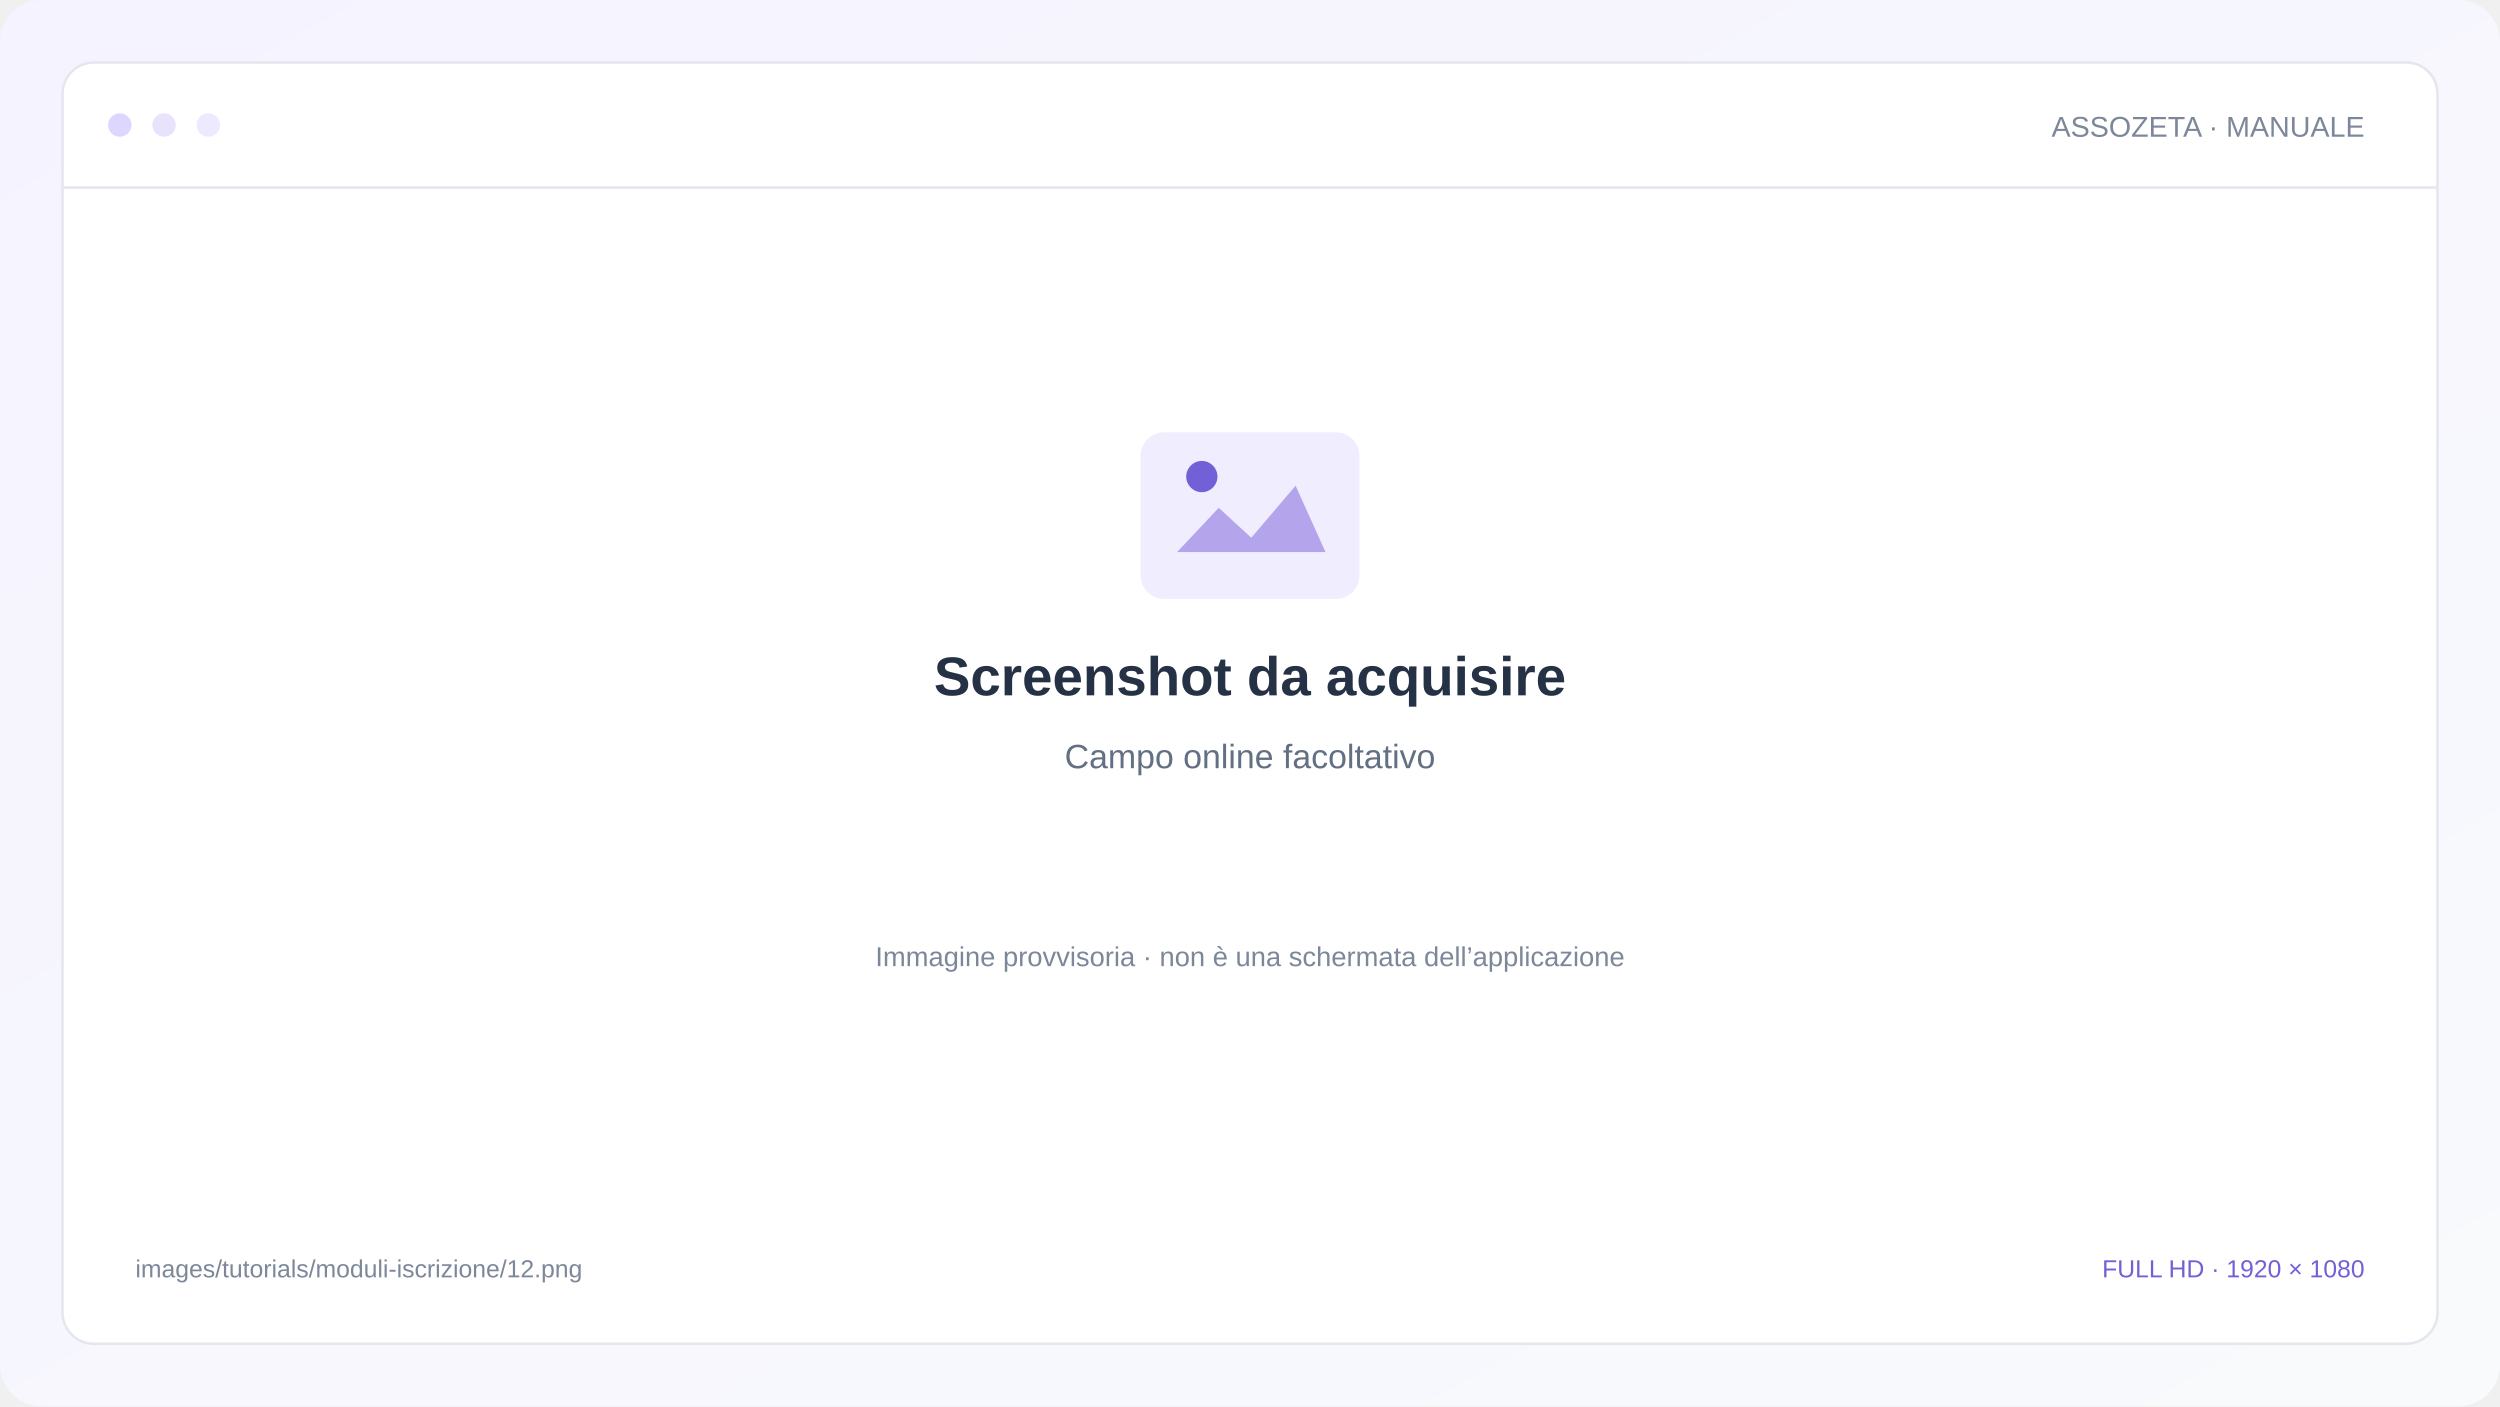
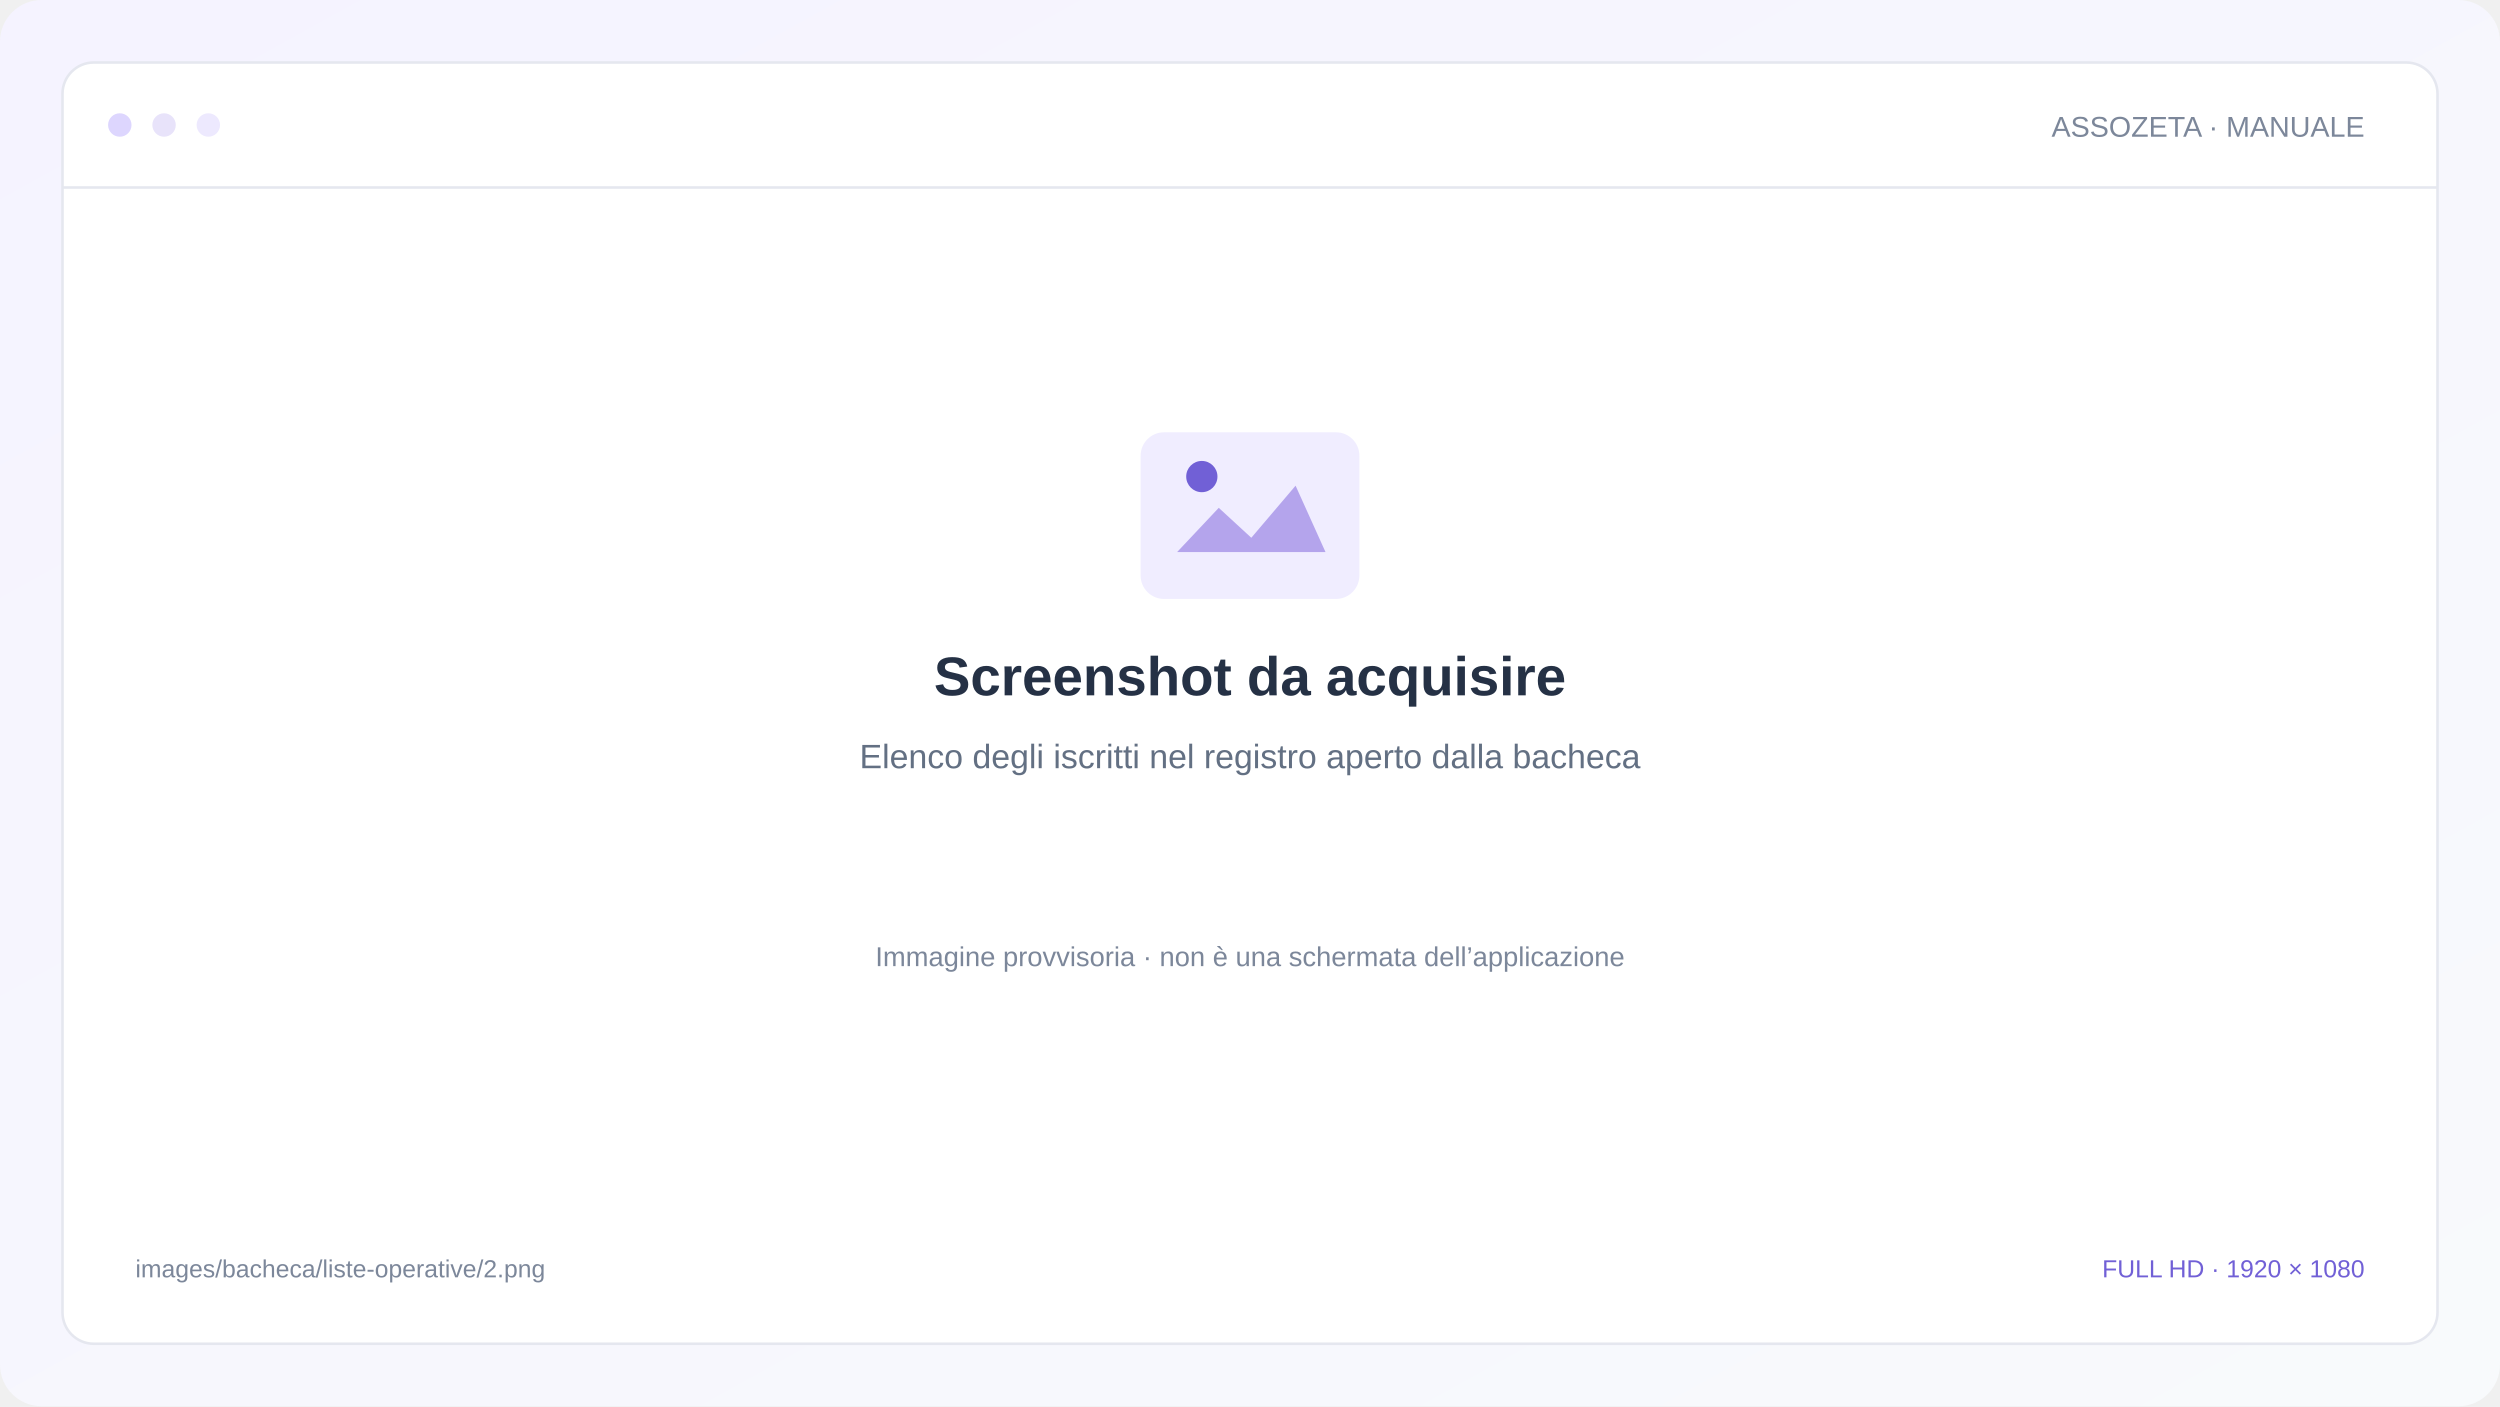
<svg xmlns="http://www.w3.org/2000/svg" width="1920" height="1080" viewBox="0 0 1920 1080" data-assozeta-manuale-placeholder="true" role="img" aria-labelledby="title description">
  <defs>
    <linearGradient id="surface" x2="1" y2="1">
      <stop stop-color="#f5f3ff" />
      <stop offset="1" stop-color="#f8fafc" />
    </linearGradient>
  </defs>
  <rect width="1920" height="1080" rx="32" fill="url(#surface)" />
  <rect x="48" y="48" width="1824" height="984" rx="24" fill="#fff" stroke="#e5e7ef" stroke-width="2" />
  <path d="M48 144H1872" stroke="#e5e7ef" stroke-width="2" />
  <circle cx="92" cy="96" r="9" fill="#ddd6fe" />
  <circle cx="126" cy="96" r="9" fill="#e8e3fa" />
  <circle cx="160" cy="96" r="9" fill="#ede9fe" />
  <text x="1816" y="105" text-anchor="end" font-family="Arial, sans-serif" font-size="22" fill="#7c879a">ASSOZETA · MANUALE</text>
  <rect x="876" y="332" width="168" height="128" rx="18" fill="#f0edff" />
  <path d="M904 424l32-34 25 23 34-40 23 51H904z" fill="#b4a4ec" />
  <circle cx="923" cy="366" r="12" fill="#7160d6" />
  <text x="960" y="534" text-anchor="middle" font-family="Arial, sans-serif" font-size="42" font-weight="700" fill="#253145">Screenshot da acquisire</text>
  <text x="960" y="590" text-anchor="middle" font-family="Arial, sans-serif" font-size="26" fill="#637083">
-     <tspan x="960" dy="0">Campo online facoltativo</tspan>
+     <tspan x="960" dy="0">Elenco degli iscritti nel registro aperto dalla bacheca</tspan>
  </text>
  <text x="960" y="742" text-anchor="middle" font-family="Arial, sans-serif" font-size="21" fill="#7c879a">Immagine provvisoria · non è una schermata dell’applicazione</text>
-   <text x="104" y="981" font-family="Arial, sans-serif" font-size="19" fill="#7c879a">images/tutorials/moduli-iscrizione/12.png</text>
+   <text x="104" y="981" font-family="Arial, sans-serif" font-size="19" fill="#7c879a">images/bacheca/liste-operative/2.png</text>
  <text x="1816" y="981" text-anchor="end" font-family="Arial, sans-serif" font-size="19" fill="#7160d6">FULL HD · 1920 × 1080</text>
</svg>
